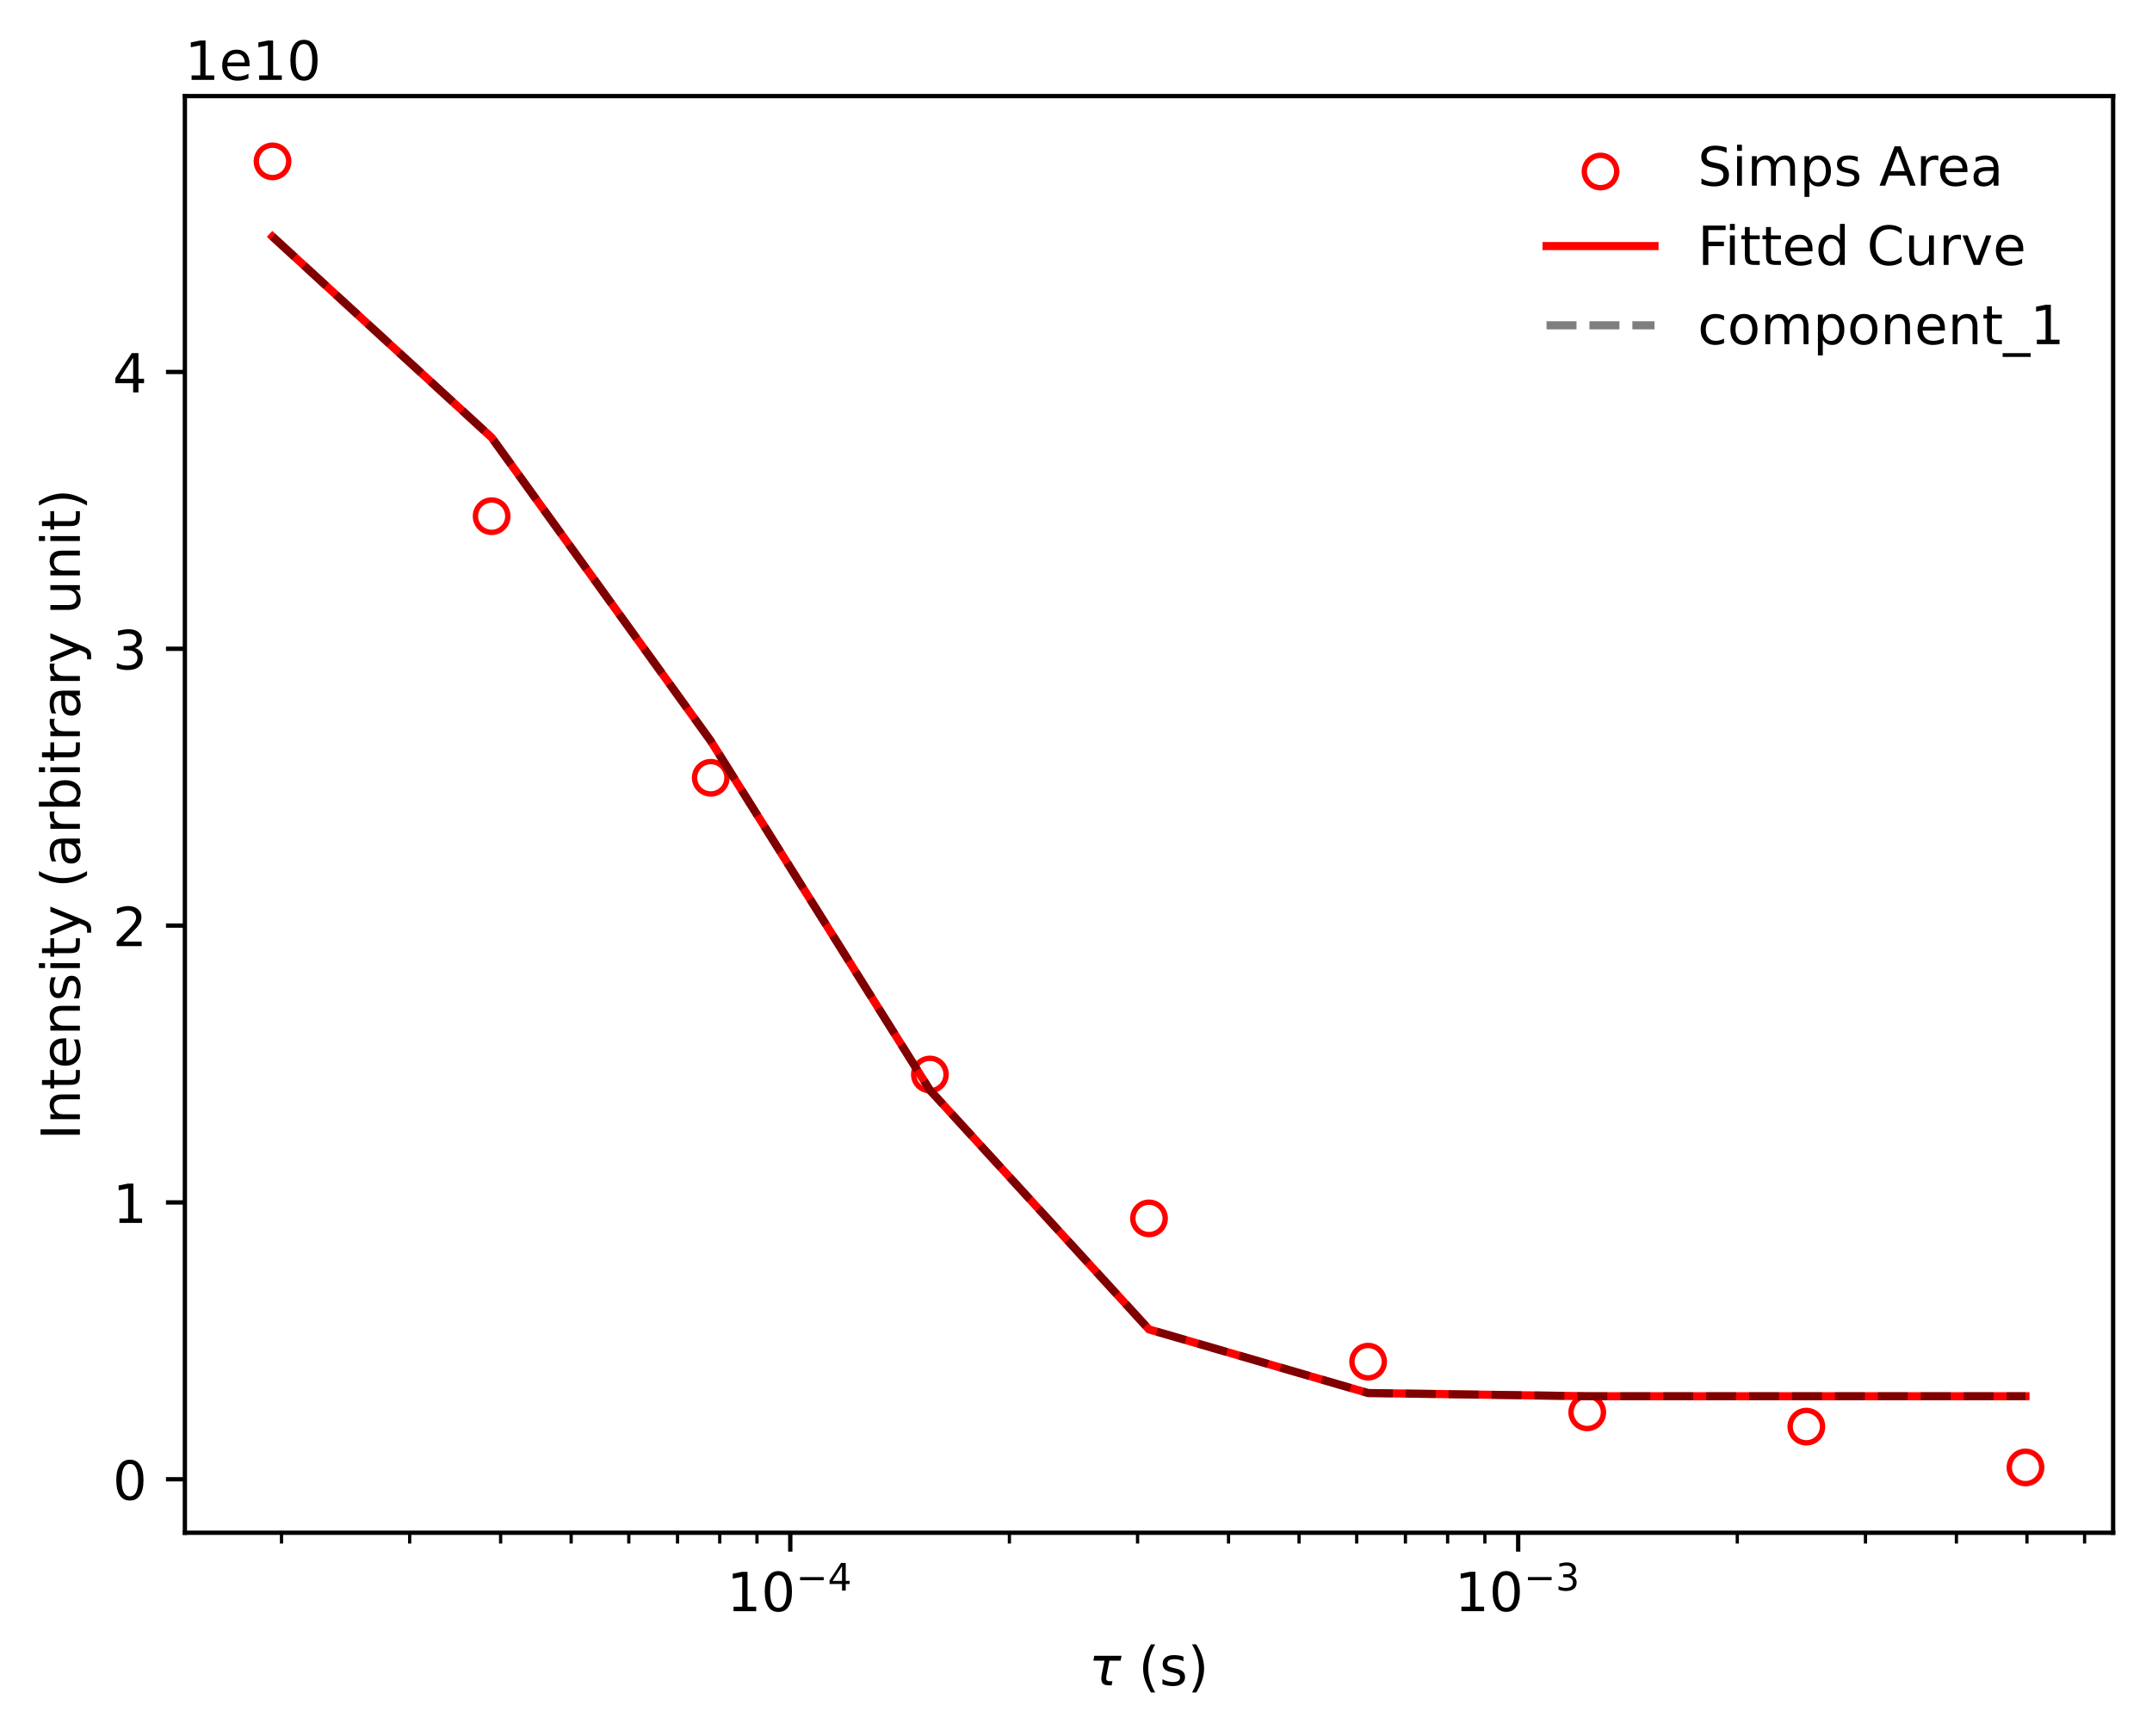
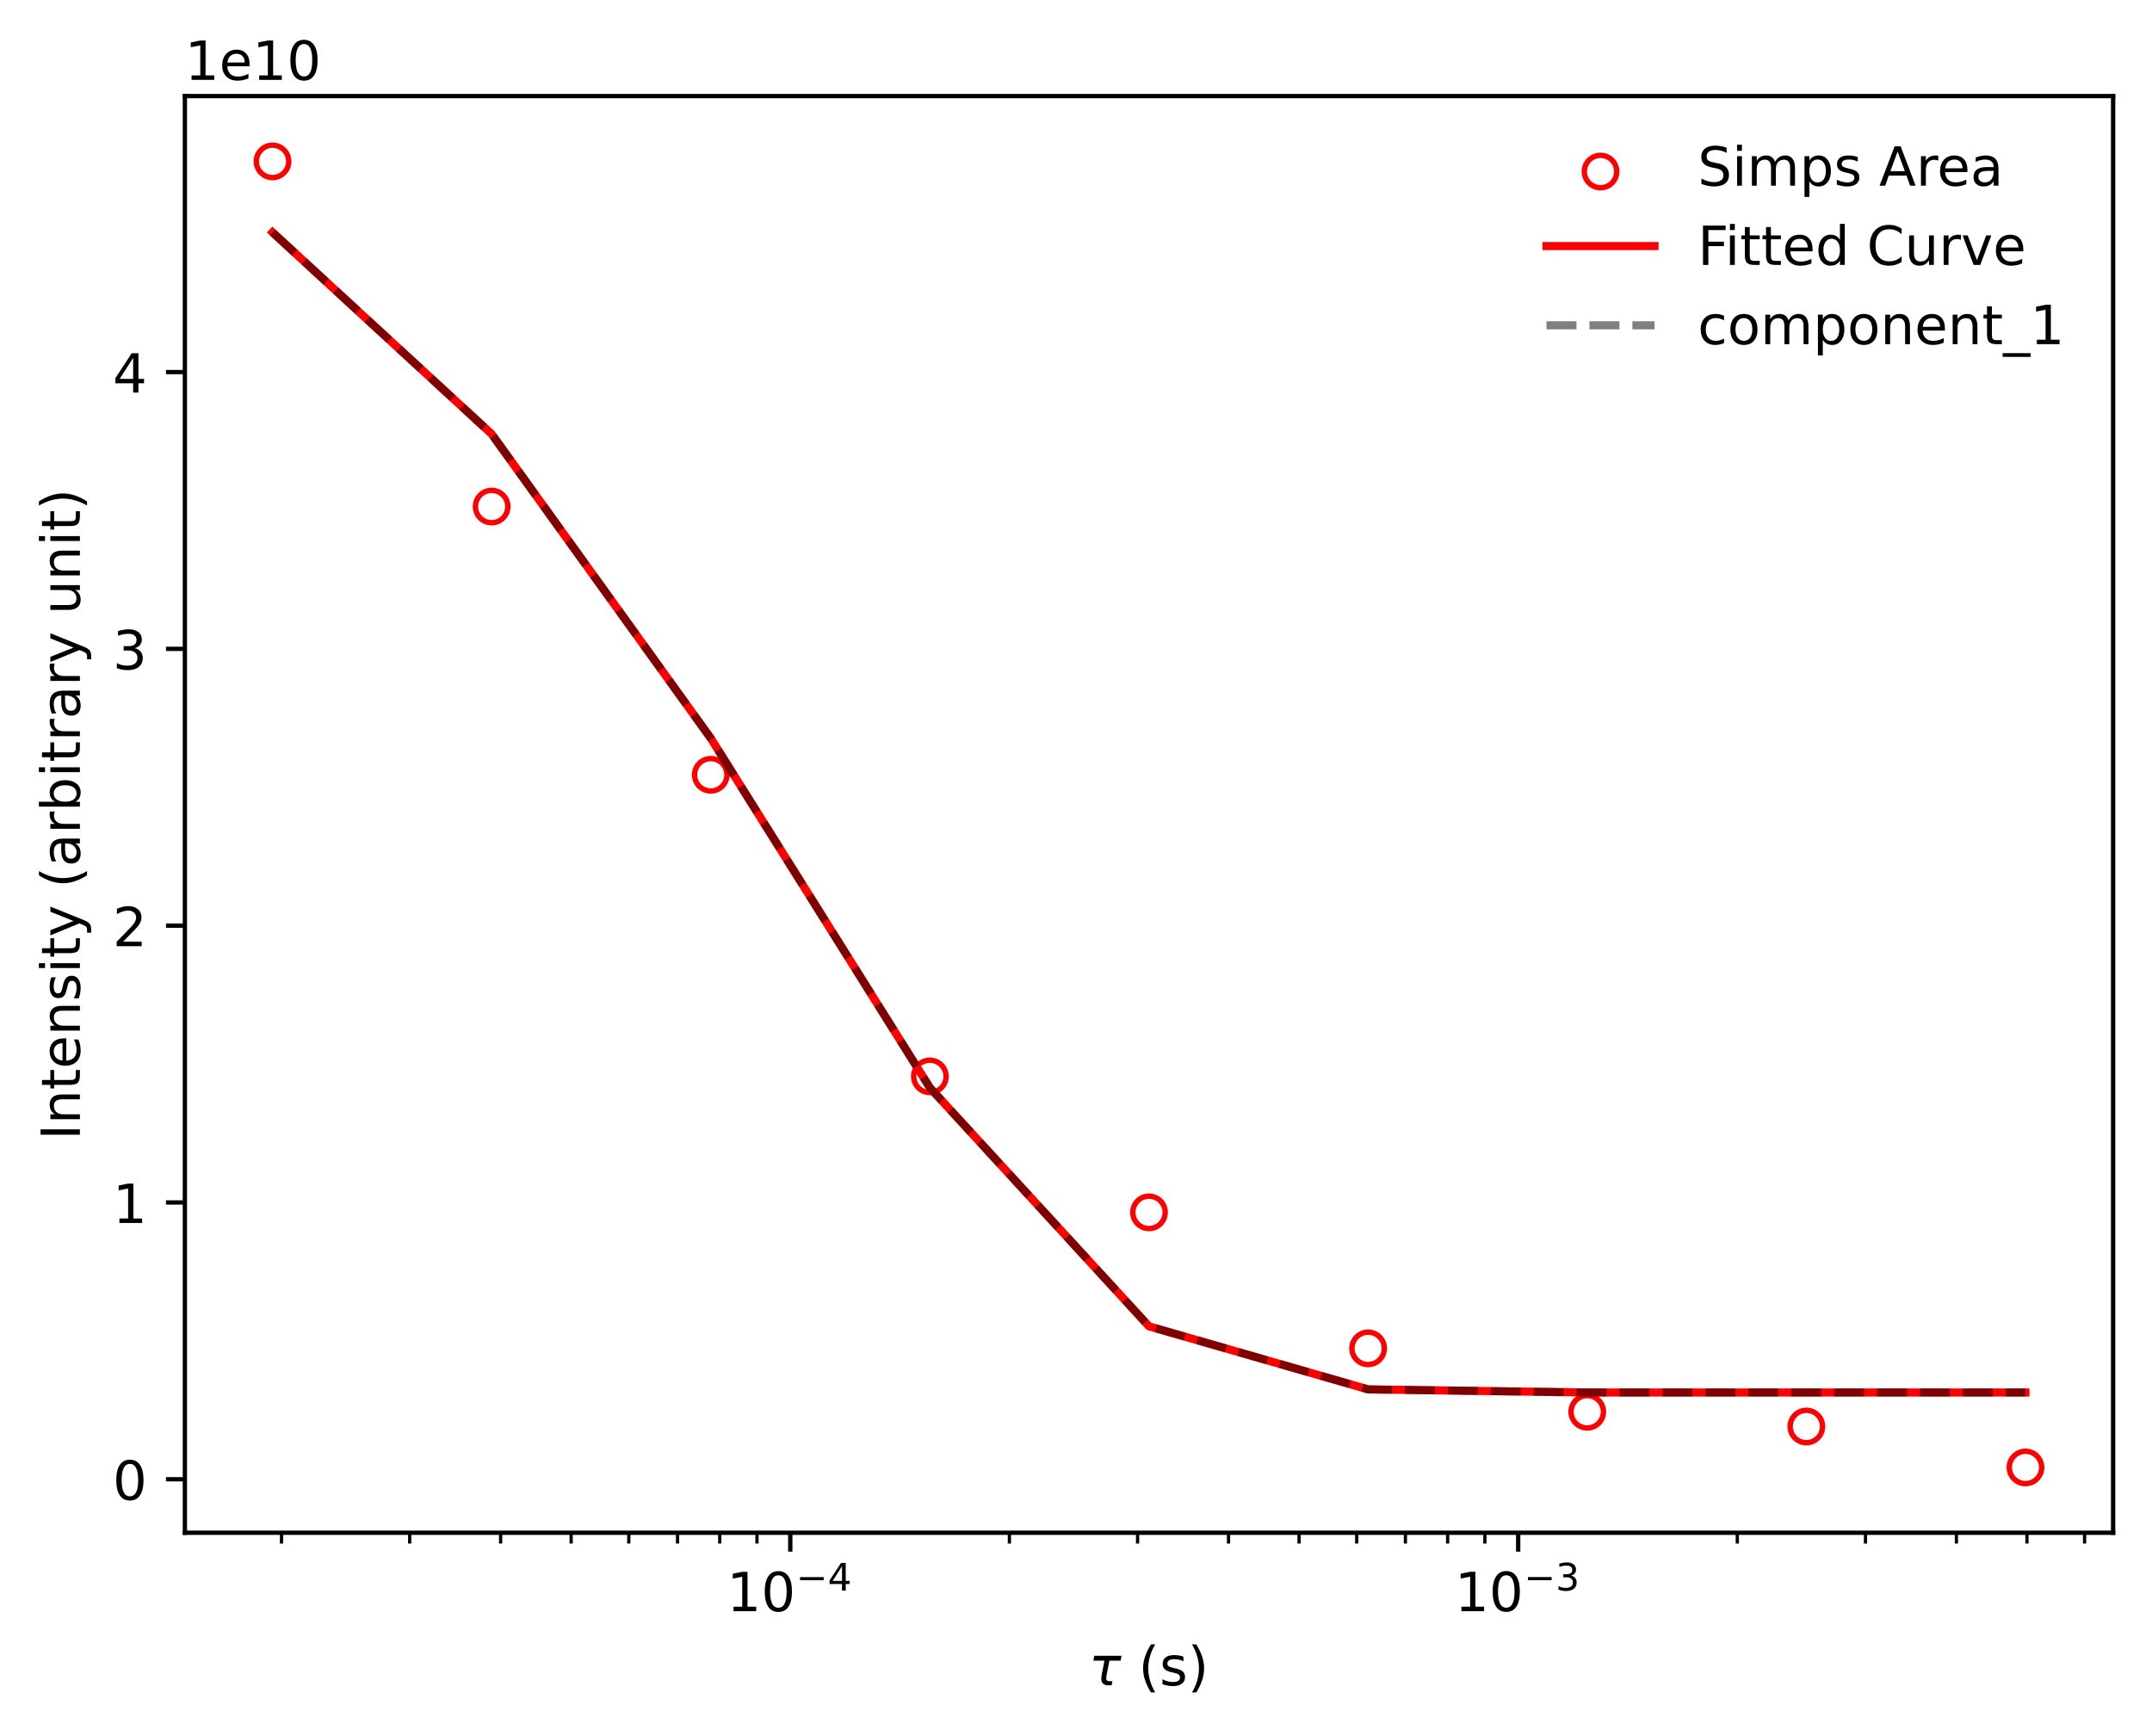
<svg xmlns="http://www.w3.org/2000/svg" xmlns:xlink="http://www.w3.org/1999/xlink" width="398.561pt" height="321.467pt" viewBox="0 0 398.561 321.467" version="1.1">
  <defs>
    <style type="text/css">*{stroke-linejoin: round; stroke-linecap: butt}</style>
  </defs>
  <g id="figure_1">
    <g id="patch_1">
      <path d="M 0 321.467  L 398.561 321.467  L 398.561 0  L 0 0  L 0 321.467  z " style="fill: none" />
    </g>
    <g id="axes_1">
      <g id="patch_2">
        <path d="M 34.241 283.91  L 391.361 283.91  L 391.361 17.798  L 34.241 17.798  L 34.241 283.91  z " style="fill: none" />
      </g>
      <g id="PathCollection_1">
        <defs>
-           <path id="C0_0_8bf3d8ceb8" d="M 0 3  C 0.796 3 1.559 2.684 2.121 2.121  C 2.684 1.559 3 0.796 3 -0  C 3 -0.796 2.684 -1.559 2.121 -2.121  C 1.559 -2.684 0.796 -3 0 -3  C -0.796 -3 -1.559 -2.684 -2.121 -2.121  C -2.684 -1.559 -3 -0.796 -3 0  C -3 0.796 -2.684 1.559 -2.121 2.121  C -1.559 2.684 -0.796 3 0 3  z " />
+           <path id="C0_0_1675fd77c8" d="M 0 3  C 0.796 3 1.559 2.684 2.121 2.121  C 2.684 1.559 3 0.796 3 -0  C 3 -0.796 2.684 -1.559 2.121 -2.121  C 1.559 -2.684 0.796 -3 0 -3  C -0.796 -3 -1.559 -2.684 -2.121 -2.121  C -2.684 -1.559 -3 -0.796 -3 0  C -3 0.796 -2.684 1.559 -2.121 2.121  C -1.559 2.684 -0.796 3 0 3  z " />
        </defs>
-         <g clip-path="url(#paa83564ada)">
-           <use xlink:href="#C0_0_8bf3d8ceb8" x="50.473" y="29.894" style="fill: none; stroke: #ff0000" />
-         </g>
-         <g clip-path="url(#paa83564ada)">
-           <use xlink:href="#C0_0_8bf3d8ceb8" x="91.055" y="95.615" style="fill: none; stroke: #ff0000" />
-         </g>
-         <g clip-path="url(#paa83564ada)">
-           <use xlink:href="#C0_0_8bf3d8ceb8" x="131.637" y="144.068" style="fill: none; stroke: #ff0000" />
-         </g>
-         <g clip-path="url(#paa83564ada)">
-           <use xlink:href="#C0_0_8bf3d8ceb8" x="172.219" y="199.028" style="fill: none; stroke: #ff0000" />
-         </g>
-         <g clip-path="url(#paa83564ada)">
-           <use xlink:href="#C0_0_8bf3d8ceb8" x="212.801" y="225.682" style="fill: none; stroke: #ff0000" />
-         </g>
-         <g clip-path="url(#paa83564ada)">
-           <use xlink:href="#C0_0_8bf3d8ceb8" x="253.382" y="252.22" style="fill: none; stroke: #ff0000" />
-         </g>
-         <g clip-path="url(#paa83564ada)">
-           <use xlink:href="#C0_0_8bf3d8ceb8" x="293.964" y="261.61" style="fill: none; stroke: #ff0000" />
-         </g>
-         <g clip-path="url(#paa83564ada)">
-           <use xlink:href="#C0_0_8bf3d8ceb8" x="334.546" y="264.257" style="fill: none; stroke: #ff0000" />
-         </g>
-         <g clip-path="url(#paa83564ada)">
-           <use xlink:href="#C0_0_8bf3d8ceb8" x="375.128" y="271.814" style="fill: none; stroke: #ff0000" />
+         <g clip-path="url(#p6733986685)">
+           <use xlink:href="#C0_0_1675fd77c8" x="50.473" y="29.894" style="fill: none; stroke: #ff0000" />
+         </g>
+         <g clip-path="url(#p6733986685)">
+           <use xlink:href="#C0_0_1675fd77c8" x="91.055" y="93.828" style="fill: none; stroke: #ff0000" />
+         </g>
+         <g clip-path="url(#p6733986685)">
+           <use xlink:href="#C0_0_1675fd77c8" x="131.637" y="143.517" style="fill: none; stroke: #ff0000" />
+         </g>
+         <g clip-path="url(#p6733986685)">
+           <use xlink:href="#C0_0_1675fd77c8" x="172.219" y="199.377" style="fill: none; stroke: #ff0000" />
+         </g>
+         <g clip-path="url(#p6733986685)">
+           <use xlink:href="#C0_0_1675fd77c8" x="212.801" y="224.566" style="fill: none; stroke: #ff0000" />
+         </g>
+         <g clip-path="url(#p6733986685)">
+           <use xlink:href="#C0_0_1675fd77c8" x="253.382" y="249.758" style="fill: none; stroke: #ff0000" />
+         </g>
+         <g clip-path="url(#p6733986685)">
+           <use xlink:href="#C0_0_1675fd77c8" x="293.964" y="261.503" style="fill: none; stroke: #ff0000" />
+         </g>
+         <g clip-path="url(#p6733986685)">
+           <use xlink:href="#C0_0_1675fd77c8" x="334.546" y="264.233" style="fill: none; stroke: #ff0000" />
+         </g>
+         <g clip-path="url(#p6733986685)">
+           <use xlink:href="#C0_0_1675fd77c8" x="375.128" y="271.814" style="fill: none; stroke: #ff0000" />
        </g>
      </g>
      <g id="matplotlib.axis_1">
        <g id="xtick_1">
          <g id="line2d_1">
            <defs>
-               <path id="m5493018de7" d="M 0 0  L 0 3.5  " style="stroke: #000000; stroke-width: 0.8" />
-             </defs>
-             <g>
-               <use xlink:href="#m5493018de7" x="146.364" y="283.91" style="stroke: #000000; stroke-width: 0.8" />
+               <path id="mf56670a516" d="M 0 0  L 0 3.5  " style="stroke: #000000; stroke-width: 0.8" />
+             </defs>
+             <g>
+               <use xlink:href="#mf56670a516" x="146.364" y="283.91" style="stroke: #000000; stroke-width: 0.8" />
            </g>
          </g>
          <g id="text_1">
            <g transform="translate(134.6141 298.5089) scale(0.1 -0.1)">
              <defs>
                <path id="DejaVuSans-31" d="M 794 531  L 1825 531  L 1825 4091  L 703 3866  L 703 4441  L 1819 4666  L 2450 4666  L 2450 531  L 3481 531  L 3481 0  L 794 0  L 794 531  z " transform="scale(0.015625)" />
                <path id="DejaVuSans-30" d="M 2034 4250  Q 1547 4250 1301 3770  Q 1056 3291 1056 2328  Q 1056 1369 1301 889  Q 1547 409 2034 409  Q 2525 409 2770 889  Q 3016 1369 3016 2328  Q 3016 3291 2770 3770  Q 2525 4250 2034 4250  z M 2034 4750  Q 2819 4750 3233 4129  Q 3647 3509 3647 2328  Q 3647 1150 3233 529  Q 2819 -91 2034 -91  Q 1250 -91 836 529  Q 422 1150 422 2328  Q 422 3509 836 4129  Q 1250 4750 2034 4750  z " transform="scale(0.015625)" />
                <path id="DejaVuSans-2212" d="M 678 2272  L 4684 2272  L 4684 1741  L 678 1741  L 678 2272  z " transform="scale(0.015625)" />
                <path id="DejaVuSans-34" d="M 2419 4116  L 825 1625  L 2419 1625  L 2419 4116  z M 2253 4666  L 3047 4666  L 3047 1625  L 3713 1625  L 3713 1100  L 3047 1100  L 3047 0  L 2419 0  L 2419 1100  L 313 1100  L 313 1709  L 2253 4666  z " transform="scale(0.015625)" />
              </defs>
              <use xlink:href="#DejaVuSans-31" transform="translate(0 0.684375)" />
              <use xlink:href="#DejaVuSans-30" transform="translate(63.62305 0.684375)" />
              <use xlink:href="#DejaVuSans-2212" transform="translate(128.2031 38.96563) scale(0.7)" />
              <use xlink:href="#DejaVuSans-34" transform="translate(186.8555 38.96563) scale(0.7)" />
            </g>
          </g>
        </g>
        <g id="xtick_2">
          <g id="line2d_2">
            <g>
-               <use xlink:href="#m5493018de7" x="281.174" y="283.91" style="stroke: #000000; stroke-width: 0.8" />
+               <use xlink:href="#mf56670a516" x="281.174" y="283.91" style="stroke: #000000; stroke-width: 0.8" />
            </g>
          </g>
          <g id="text_2">
            <g transform="translate(269.424 298.5089) scale(0.1 -0.1)">
              <defs>
                <path id="DejaVuSans-33" d="M 2597 2516  Q 3050 2419 3304 2112  Q 3559 1806 3559 1356  Q 3559 666 3084 287  Q 2609 -91 1734 -91  Q 1441 -91 1130 -33  Q 819 25 488 141  L 488 750  Q 750 597 1062 519  Q 1375 441 1716 441  Q 2309 441 2620 675  Q 2931 909 2931 1356  Q 2931 1769 2642 2001  Q 2353 2234 1838 2234  L 1294 2234  L 1294 2753  L 1863 2753  Q 2328 2753 2575 2939  Q 2822 3125 2822 3475  Q 2822 3834 2567 4026  Q 2313 4219 1838 4219  Q 1578 4219 1281 4162  Q 984 4106 628 3988  L 628 4550  Q 988 4650 1302 4700  Q 1616 4750 1894 4750  Q 2613 4750 3031 4423  Q 3450 4097 3450 3541  Q 3450 3153 3228 2886  Q 3006 2619 2597 2516  z " transform="scale(0.015625)" />
              </defs>
              <use xlink:href="#DejaVuSans-31" transform="translate(0 0.765625)" />
              <use xlink:href="#DejaVuSans-30" transform="translate(63.62305 0.765625)" />
              <use xlink:href="#DejaVuSans-2212" transform="translate(128.2031 39.04688) scale(0.7)" />
              <use xlink:href="#DejaVuSans-33" transform="translate(186.8555 39.04688) scale(0.7)" />
            </g>
          </g>
        </g>
        <g id="xtick_3">
          <g id="line2d_3">
            <defs>
-               <path id="mfb8941ff50" d="M 0 0  L 0 2  " style="stroke: #000000; stroke-width: 0.6" />
-             </defs>
-             <g>
-               <use xlink:href="#mfb8941ff50" x="52.136" y="283.91" style="stroke: #000000; stroke-width: 0.6" />
+               <path id="mebdfbd63f9" d="M 0 0  L 0 2  " style="stroke: #000000; stroke-width: 0.6" />
+             </defs>
+             <g>
+               <use xlink:href="#mebdfbd63f9" x="52.136" y="283.91" style="stroke: #000000; stroke-width: 0.6" />
            </g>
          </g>
        </g>
        <g id="xtick_4">
          <g id="line2d_4">
            <g>
-               <use xlink:href="#mfb8941ff50" x="75.875" y="283.91" style="stroke: #000000; stroke-width: 0.6" />
+               <use xlink:href="#mebdfbd63f9" x="75.875" y="283.91" style="stroke: #000000; stroke-width: 0.6" />
            </g>
          </g>
        </g>
        <g id="xtick_5">
          <g id="line2d_5">
            <g>
-               <use xlink:href="#mfb8941ff50" x="92.718" y="283.91" style="stroke: #000000; stroke-width: 0.6" />
+               <use xlink:href="#mebdfbd63f9" x="92.718" y="283.91" style="stroke: #000000; stroke-width: 0.6" />
            </g>
          </g>
        </g>
        <g id="xtick_6">
          <g id="line2d_6">
            <g>
-               <use xlink:href="#mfb8941ff50" x="105.782" y="283.91" style="stroke: #000000; stroke-width: 0.6" />
+               <use xlink:href="#mebdfbd63f9" x="105.782" y="283.91" style="stroke: #000000; stroke-width: 0.6" />
            </g>
          </g>
        </g>
        <g id="xtick_7">
          <g id="line2d_7">
            <g>
-               <use xlink:href="#mfb8941ff50" x="116.457" y="283.91" style="stroke: #000000; stroke-width: 0.6" />
+               <use xlink:href="#mebdfbd63f9" x="116.457" y="283.91" style="stroke: #000000; stroke-width: 0.6" />
            </g>
          </g>
        </g>
        <g id="xtick_8">
          <g id="line2d_8">
            <g>
-               <use xlink:href="#mfb8941ff50" x="125.482" y="283.91" style="stroke: #000000; stroke-width: 0.6" />
+               <use xlink:href="#mebdfbd63f9" x="125.482" y="283.91" style="stroke: #000000; stroke-width: 0.6" />
            </g>
          </g>
        </g>
        <g id="xtick_9">
          <g id="line2d_9">
            <g>
-               <use xlink:href="#mfb8941ff50" x="133.3" y="283.91" style="stroke: #000000; stroke-width: 0.6" />
+               <use xlink:href="#mebdfbd63f9" x="133.3" y="283.91" style="stroke: #000000; stroke-width: 0.6" />
            </g>
          </g>
        </g>
        <g id="xtick_10">
          <g id="line2d_10">
            <g>
-               <use xlink:href="#mfb8941ff50" x="140.196" y="283.91" style="stroke: #000000; stroke-width: 0.6" />
+               <use xlink:href="#mebdfbd63f9" x="140.196" y="283.91" style="stroke: #000000; stroke-width: 0.6" />
            </g>
          </g>
        </g>
        <g id="xtick_11">
          <g id="line2d_11">
            <g>
-               <use xlink:href="#mfb8941ff50" x="186.946" y="283.91" style="stroke: #000000; stroke-width: 0.6" />
+               <use xlink:href="#mebdfbd63f9" x="186.946" y="283.91" style="stroke: #000000; stroke-width: 0.6" />
            </g>
          </g>
        </g>
        <g id="xtick_12">
          <g id="line2d_12">
            <g>
-               <use xlink:href="#mfb8941ff50" x="210.685" y="283.91" style="stroke: #000000; stroke-width: 0.6" />
+               <use xlink:href="#mebdfbd63f9" x="210.685" y="283.91" style="stroke: #000000; stroke-width: 0.6" />
            </g>
          </g>
        </g>
        <g id="xtick_13">
          <g id="line2d_13">
            <g>
-               <use xlink:href="#mfb8941ff50" x="227.528" y="283.91" style="stroke: #000000; stroke-width: 0.6" />
+               <use xlink:href="#mebdfbd63f9" x="227.528" y="283.91" style="stroke: #000000; stroke-width: 0.6" />
            </g>
          </g>
        </g>
        <g id="xtick_14">
          <g id="line2d_14">
            <g>
-               <use xlink:href="#mfb8941ff50" x="240.592" y="283.91" style="stroke: #000000; stroke-width: 0.6" />
+               <use xlink:href="#mebdfbd63f9" x="240.592" y="283.91" style="stroke: #000000; stroke-width: 0.6" />
            </g>
          </g>
        </g>
        <g id="xtick_15">
          <g id="line2d_15">
            <g>
-               <use xlink:href="#mfb8941ff50" x="251.267" y="283.91" style="stroke: #000000; stroke-width: 0.6" />
+               <use xlink:href="#mebdfbd63f9" x="251.267" y="283.91" style="stroke: #000000; stroke-width: 0.6" />
            </g>
          </g>
        </g>
        <g id="xtick_16">
          <g id="line2d_16">
            <g>
-               <use xlink:href="#mfb8941ff50" x="260.292" y="283.91" style="stroke: #000000; stroke-width: 0.6" />
+               <use xlink:href="#mebdfbd63f9" x="260.292" y="283.91" style="stroke: #000000; stroke-width: 0.6" />
            </g>
          </g>
        </g>
        <g id="xtick_17">
          <g id="line2d_17">
            <g>
-               <use xlink:href="#mfb8941ff50" x="268.11" y="283.91" style="stroke: #000000; stroke-width: 0.6" />
+               <use xlink:href="#mebdfbd63f9" x="268.11" y="283.91" style="stroke: #000000; stroke-width: 0.6" />
            </g>
          </g>
        </g>
        <g id="xtick_18">
          <g id="line2d_18">
            <g>
-               <use xlink:href="#mfb8941ff50" x="275.005" y="283.91" style="stroke: #000000; stroke-width: 0.6" />
+               <use xlink:href="#mebdfbd63f9" x="275.005" y="283.91" style="stroke: #000000; stroke-width: 0.6" />
            </g>
          </g>
        </g>
        <g id="xtick_19">
          <g id="line2d_19">
            <g>
-               <use xlink:href="#mfb8941ff50" x="321.756" y="283.91" style="stroke: #000000; stroke-width: 0.6" />
+               <use xlink:href="#mebdfbd63f9" x="321.756" y="283.91" style="stroke: #000000; stroke-width: 0.6" />
            </g>
          </g>
        </g>
        <g id="xtick_20">
          <g id="line2d_20">
            <g>
-               <use xlink:href="#mfb8941ff50" x="345.495" y="283.91" style="stroke: #000000; stroke-width: 0.6" />
+               <use xlink:href="#mebdfbd63f9" x="345.495" y="283.91" style="stroke: #000000; stroke-width: 0.6" />
            </g>
          </g>
        </g>
        <g id="xtick_21">
          <g id="line2d_21">
            <g>
-               <use xlink:href="#mfb8941ff50" x="362.338" y="283.91" style="stroke: #000000; stroke-width: 0.6" />
+               <use xlink:href="#mebdfbd63f9" x="362.338" y="283.91" style="stroke: #000000; stroke-width: 0.6" />
            </g>
          </g>
        </g>
        <g id="xtick_22">
          <g id="line2d_22">
            <g>
-               <use xlink:href="#mfb8941ff50" x="375.402" y="283.91" style="stroke: #000000; stroke-width: 0.6" />
+               <use xlink:href="#mebdfbd63f9" x="375.402" y="283.91" style="stroke: #000000; stroke-width: 0.6" />
            </g>
          </g>
        </g>
        <g id="xtick_23">
          <g id="line2d_23">
            <g>
-               <use xlink:href="#mfb8941ff50" x="386.076" y="283.91" style="stroke: #000000; stroke-width: 0.6" />
+               <use xlink:href="#mebdfbd63f9" x="386.076" y="283.91" style="stroke: #000000; stroke-width: 0.6" />
            </g>
          </g>
        </g>
        <g id="text_3">
          <g transform="translate(201.6506 312.187) scale(0.1 -0.1)">
            <defs>
              <path id="DejaVuSans-Oblique-3c4" d="M 2103 638  Q 2188 488 2525 488  L 2800 488  L 2706 0  L 2363 0  Q 1800 0 1600 300  Q 1403 606 1534 1269  L 1856 2925  L 541 2925  L 653 3500  L 3881 3500  L 3769 2925  L 2444 2925  L 2113 1234  Q 2025 781 2103 638  z " transform="scale(0.015625)" />
              <path id="DejaVuSans-20" transform="scale(0.015625)" />
              <path id="DejaVuSans-28" d="M 1984 4856  Q 1566 4138 1362 3434  Q 1159 2731 1159 2009  Q 1159 1288 1364 580  Q 1569 -128 1984 -844  L 1484 -844  Q 1016 -109 783 600  Q 550 1309 550 2009  Q 550 2706 781 3412  Q 1013 4119 1484 4856  L 1984 4856  z " transform="scale(0.015625)" />
              <path id="DejaVuSans-73" d="M 2834 3397  L 2834 2853  Q 2591 2978 2328 3040  Q 2066 3103 1784 3103  Q 1356 3103 1142 2972  Q 928 2841 928 2578  Q 928 2378 1081 2264  Q 1234 2150 1697 2047  L 1894 2003  Q 2506 1872 2764 1633  Q 3022 1394 3022 966  Q 3022 478 2636 193  Q 2250 -91 1575 -91  Q 1294 -91 989 -36  Q 684 19 347 128  L 347 722  Q 666 556 975 473  Q 1284 391 1588 391  Q 1994 391 2212 530  Q 2431 669 2431 922  Q 2431 1156 2273 1281  Q 2116 1406 1581 1522  L 1381 1569  Q 847 1681 609 1914  Q 372 2147 372 2553  Q 372 3047 722 3315  Q 1072 3584 1716 3584  Q 2034 3584 2315 3537  Q 2597 3491 2834 3397  z " transform="scale(0.015625)" />
              <path id="DejaVuSans-29" d="M 513 4856  L 1013 4856  Q 1481 4119 1714 3412  Q 1947 2706 1947 2009  Q 1947 1309 1714 600  Q 1481 -109 1013 -844  L 513 -844  Q 928 -128 1133 580  Q 1338 1288 1338 2009  Q 1338 2731 1133 3434  Q 928 4138 513 4856  z " transform="scale(0.015625)" />
            </defs>
            <use xlink:href="#DejaVuSans-Oblique-3c4" transform="translate(0 0.125)" />
            <use xlink:href="#DejaVuSans-20" transform="translate(60.20508 0.125)" />
            <use xlink:href="#DejaVuSans-28" transform="translate(91.99219 0.125)" />
            <use xlink:href="#DejaVuSans-73" transform="translate(131.0059 0.125)" />
            <use xlink:href="#DejaVuSans-29" transform="translate(183.1055 0.125)" />
          </g>
        </g>
      </g>
      <g id="matplotlib.axis_2">
        <g id="ytick_1">
          <g id="line2d_24">
            <defs>
-               <path id="mfb82700b18" d="M 0 0  L -3.5 0  " style="stroke: #000000; stroke-width: 0.8" />
-             </defs>
-             <g>
-               <use xlink:href="#mfb82700b18" x="34.241" y="274.002" style="stroke: #000000; stroke-width: 0.8" />
+               <path id="me49184cb9b" d="M 0 0  L -3.5 0  " style="stroke: #000000; stroke-width: 0.8" />
+             </defs>
+             <g>
+               <use xlink:href="#me49184cb9b" x="34.241" y="274.002" style="stroke: #000000; stroke-width: 0.8" />
            </g>
          </g>
          <g id="text_4">
-             <g transform="translate(20.87813 277.8016) scale(0.1 -0.1)">
+             <g transform="translate(20.87813 277.8014) scale(0.1 -0.1)">
              <use xlink:href="#DejaVuSans-30" />
            </g>
          </g>
        </g>
        <g id="ytick_2">
          <g id="line2d_25">
            <g>
-               <use xlink:href="#mfb82700b18" x="34.241" y="222.726" style="stroke: #000000; stroke-width: 0.8" />
+               <use xlink:href="#me49184cb9b" x="34.241" y="222.731" style="stroke: #000000; stroke-width: 0.8" />
            </g>
          </g>
          <g id="text_5">
-             <g transform="translate(20.87813 226.5257) scale(0.1 -0.1)">
+             <g transform="translate(20.87813 226.5306) scale(0.1 -0.1)">
              <use xlink:href="#DejaVuSans-31" />
            </g>
          </g>
        </g>
        <g id="ytick_3">
          <g id="line2d_26">
            <g>
-               <use xlink:href="#mfb82700b18" x="34.241" y="171.45" style="stroke: #000000; stroke-width: 0.8" />
+               <use xlink:href="#me49184cb9b" x="34.241" y="171.461" style="stroke: #000000; stroke-width: 0.8" />
            </g>
          </g>
          <g id="text_6">
-             <g transform="translate(20.87813 175.2497) scale(0.1 -0.1)">
+             <g transform="translate(20.87813 175.2598) scale(0.1 -0.1)">
              <defs>
                <path id="DejaVuSans-32" d="M 1228 531  L 3431 531  L 3431 0  L 469 0  L 469 531  Q 828 903 1448 1529  Q 2069 2156 2228 2338  Q 2531 2678 2651 2914  Q 2772 3150 2772 3378  Q 2772 3750 2511 3984  Q 2250 4219 1831 4219  Q 1534 4219 1204 4116  Q 875 4013 500 3803  L 500 4441  Q 881 4594 1212 4672  Q 1544 4750 1819 4750  Q 2544 4750 2975 4387  Q 3406 4025 3406 3419  Q 3406 3131 3298 2873  Q 3191 2616 2906 2266  Q 2828 2175 2409 1742  Q 1991 1309 1228 531  z " transform="scale(0.015625)" />
              </defs>
              <use xlink:href="#DejaVuSans-32" />
            </g>
          </g>
        </g>
        <g id="ytick_4">
          <g id="line2d_27">
            <g>
-               <use xlink:href="#mfb82700b18" x="34.241" y="120.174" style="stroke: #000000; stroke-width: 0.8" />
+               <use xlink:href="#me49184cb9b" x="34.241" y="120.19" style="stroke: #000000; stroke-width: 0.8" />
            </g>
          </g>
          <g id="text_7">
-             <g transform="translate(20.87813 123.9737) scale(0.1 -0.1)">
+             <g transform="translate(20.87813 123.9889) scale(0.1 -0.1)">
              <use xlink:href="#DejaVuSans-33" />
            </g>
          </g>
        </g>
        <g id="ytick_5">
          <g id="line2d_28">
            <g>
-               <use xlink:href="#mfb82700b18" x="34.241" y="68.899" style="stroke: #000000; stroke-width: 0.8" />
+               <use xlink:href="#me49184cb9b" x="34.241" y="68.919" style="stroke: #000000; stroke-width: 0.8" />
            </g>
          </g>
          <g id="text_8">
-             <g transform="translate(20.87813 72.69774) scale(0.1 -0.1)">
+             <g transform="translate(20.87813 72.71811) scale(0.1 -0.1)">
              <use xlink:href="#DejaVuSans-34" />
            </g>
          </g>
        </g>
        <g id="text_9">
          <g transform="translate(14.79844 211.1607) rotate(-90) scale(0.1 -0.1)">
            <defs>
              <path id="DejaVuSans-49" d="M 628 4666  L 1259 4666  L 1259 0  L 628 0  L 628 4666  z " transform="scale(0.015625)" />
              <path id="DejaVuSans-6e" d="M 3513 2113  L 3513 0  L 2938 0  L 2938 2094  Q 2938 2591 2744 2837  Q 2550 3084 2163 3084  Q 1697 3084 1428 2787  Q 1159 2491 1159 1978  L 1159 0  L 581 0  L 581 3500  L 1159 3500  L 1159 2956  Q 1366 3272 1645 3428  Q 1925 3584 2291 3584  Q 2894 3584 3203 3211  Q 3513 2838 3513 2113  z " transform="scale(0.015625)" />
              <path id="DejaVuSans-74" d="M 1172 4494  L 1172 3500  L 2356 3500  L 2356 3053  L 1172 3053  L 1172 1153  Q 1172 725 1289 603  Q 1406 481 1766 481  L 2356 481  L 2356 0  L 1766 0  Q 1100 0 847 248  Q 594 497 594 1153  L 594 3053  L 172 3053  L 172 3500  L 594 3500  L 594 4494  L 1172 4494  z " transform="scale(0.015625)" />
              <path id="DejaVuSans-65" d="M 3597 1894  L 3597 1613  L 953 1613  Q 991 1019 1311 708  Q 1631 397 2203 397  Q 2534 397 2845 478  Q 3156 559 3463 722  L 3463 178  Q 3153 47 2828 -22  Q 2503 -91 2169 -91  Q 1331 -91 842 396  Q 353 884 353 1716  Q 353 2575 817 3079  Q 1281 3584 2069 3584  Q 2775 3584 3186 3129  Q 3597 2675 3597 1894  z M 3022 2063  Q 3016 2534 2758 2815  Q 2500 3097 2075 3097  Q 1594 3097 1305 2825  Q 1016 2553 972 2059  L 3022 2063  z " transform="scale(0.015625)" />
              <path id="DejaVuSans-69" d="M 603 3500  L 1178 3500  L 1178 0  L 603 0  L 603 3500  z M 603 4863  L 1178 4863  L 1178 4134  L 603 4134  L 603 4863  z " transform="scale(0.015625)" />
              <path id="DejaVuSans-79" d="M 2059 -325  Q 1816 -950 1584 -1140  Q 1353 -1331 966 -1331  L 506 -1331  L 506 -850  L 844 -850  Q 1081 -850 1212 -737  Q 1344 -625 1503 -206  L 1606 56  L 191 3500  L 800 3500  L 1894 763  L 2988 3500  L 3597 3500  L 2059 -325  z " transform="scale(0.015625)" />
              <path id="DejaVuSans-61" d="M 2194 1759  Q 1497 1759 1228 1600  Q 959 1441 959 1056  Q 959 750 1161 570  Q 1363 391 1709 391  Q 2188 391 2477 730  Q 2766 1069 2766 1631  L 2766 1759  L 2194 1759  z M 3341 1997  L 3341 0  L 2766 0  L 2766 531  Q 2569 213 2275 61  Q 1981 -91 1556 -91  Q 1019 -91 701 211  Q 384 513 384 1019  Q 384 1609 779 1909  Q 1175 2209 1959 2209  L 2766 2209  L 2766 2266  Q 2766 2663 2505 2880  Q 2244 3097 1772 3097  Q 1472 3097 1187 3025  Q 903 2953 641 2809  L 641 3341  Q 956 3463 1253 3523  Q 1550 3584 1831 3584  Q 2591 3584 2966 3190  Q 3341 2797 3341 1997  z " transform="scale(0.015625)" />
              <path id="DejaVuSans-72" d="M 2631 2963  Q 2534 3019 2420 3045  Q 2306 3072 2169 3072  Q 1681 3072 1420 2755  Q 1159 2438 1159 1844  L 1159 0  L 581 0  L 581 3500  L 1159 3500  L 1159 2956  Q 1341 3275 1631 3429  Q 1922 3584 2338 3584  Q 2397 3584 2469 3576  Q 2541 3569 2628 3553  L 2631 2963  z " transform="scale(0.015625)" />
              <path id="DejaVuSans-62" d="M 3116 1747  Q 3116 2381 2855 2742  Q 2594 3103 2138 3103  Q 1681 3103 1420 2742  Q 1159 2381 1159 1747  Q 1159 1113 1420 752  Q 1681 391 2138 391  Q 2594 391 2855 752  Q 3116 1113 3116 1747  z M 1159 2969  Q 1341 3281 1617 3432  Q 1894 3584 2278 3584  Q 2916 3584 3314 3078  Q 3713 2572 3713 1747  Q 3713 922 3314 415  Q 2916 -91 2278 -91  Q 1894 -91 1617 61  Q 1341 213 1159 525  L 1159 0  L 581 0  L 581 4863  L 1159 4863  L 1159 2969  z " transform="scale(0.015625)" />
              <path id="DejaVuSans-75" d="M 544 1381  L 544 3500  L 1119 3500  L 1119 1403  Q 1119 906 1312 657  Q 1506 409 1894 409  Q 2359 409 2629 706  Q 2900 1003 2900 1516  L 2900 3500  L 3475 3500  L 3475 0  L 2900 0  L 2900 538  Q 2691 219 2414 64  Q 2138 -91 1772 -91  Q 1169 -91 856 284  Q 544 659 544 1381  z M 1991 3584  L 1991 3584  z " transform="scale(0.015625)" />
            </defs>
            <use xlink:href="#DejaVuSans-49" />
-             <use xlink:href="#DejaVuSans-6e" x="29.492" />
-             <use xlink:href="#DejaVuSans-74" x="92.871" />
-             <use xlink:href="#DejaVuSans-65" x="132.08" />
-             <use xlink:href="#DejaVuSans-6e" x="193.604" />
-             <use xlink:href="#DejaVuSans-73" x="256.982" />
-             <use xlink:href="#DejaVuSans-69" x="309.082" />
-             <use xlink:href="#DejaVuSans-74" x="336.865" />
-             <use xlink:href="#DejaVuSans-79" x="376.074" />
-             <use xlink:href="#DejaVuSans-20" x="435.254" />
-             <use xlink:href="#DejaVuSans-28" x="467.041" />
-             <use xlink:href="#DejaVuSans-61" x="506.055" />
-             <use xlink:href="#DejaVuSans-72" x="567.334" />
-             <use xlink:href="#DejaVuSans-62" x="608.447" />
-             <use xlink:href="#DejaVuSans-69" x="671.924" />
-             <use xlink:href="#DejaVuSans-74" x="699.707" />
-             <use xlink:href="#DejaVuSans-72" x="738.916" />
-             <use xlink:href="#DejaVuSans-61" x="780.029" />
-             <use xlink:href="#DejaVuSans-72" x="841.309" />
-             <use xlink:href="#DejaVuSans-79" x="882.422" />
-             <use xlink:href="#DejaVuSans-20" x="941.602" />
-             <use xlink:href="#DejaVuSans-75" x="973.389" />
-             <use xlink:href="#DejaVuSans-6e" x="1036.768" />
-             <use xlink:href="#DejaVuSans-69" x="1100.146" />
-             <use xlink:href="#DejaVuSans-74" x="1127.93" />
-             <use xlink:href="#DejaVuSans-29" x="1167.139" />
+             <use xlink:href="#DejaVuSans-6e" transform="translate(29.49219 0)" />
+             <use xlink:href="#DejaVuSans-74" transform="translate(92.87109 0)" />
+             <use xlink:href="#DejaVuSans-65" transform="translate(132.0801 0)" />
+             <use xlink:href="#DejaVuSans-6e" transform="translate(193.6035 0)" />
+             <use xlink:href="#DejaVuSans-73" transform="translate(256.9824 0)" />
+             <use xlink:href="#DejaVuSans-69" transform="translate(309.082 0)" />
+             <use xlink:href="#DejaVuSans-74" transform="translate(336.8652 0)" />
+             <use xlink:href="#DejaVuSans-79" transform="translate(376.0742 0)" />
+             <use xlink:href="#DejaVuSans-20" transform="translate(435.2539 0)" />
+             <use xlink:href="#DejaVuSans-28" transform="translate(467.041 0)" />
+             <use xlink:href="#DejaVuSans-61" transform="translate(506.0547 0)" />
+             <use xlink:href="#DejaVuSans-72" transform="translate(567.334 0)" />
+             <use xlink:href="#DejaVuSans-62" transform="translate(608.4473 0)" />
+             <use xlink:href="#DejaVuSans-69" transform="translate(671.9238 0)" />
+             <use xlink:href="#DejaVuSans-74" transform="translate(699.707 0)" />
+             <use xlink:href="#DejaVuSans-72" transform="translate(738.916 0)" />
+             <use xlink:href="#DejaVuSans-61" transform="translate(780.0293 0)" />
+             <use xlink:href="#DejaVuSans-72" transform="translate(841.3086 0)" />
+             <use xlink:href="#DejaVuSans-79" transform="translate(882.4219 0)" />
+             <use xlink:href="#DejaVuSans-20" transform="translate(941.6016 0)" />
+             <use xlink:href="#DejaVuSans-75" transform="translate(973.3887 0)" />
+             <use xlink:href="#DejaVuSans-6e" transform="translate(1036.768 0)" />
+             <use xlink:href="#DejaVuSans-69" transform="translate(1100.146 0)" />
+             <use xlink:href="#DejaVuSans-74" transform="translate(1127.93 0)" />
+             <use xlink:href="#DejaVuSans-29" transform="translate(1167.139 0)" />
          </g>
        </g>
        <g id="text_10">
          <g transform="translate(34.24063 14.79844) scale(0.1 -0.1)">
            <use xlink:href="#DejaVuSans-31" />
-             <use xlink:href="#DejaVuSans-65" x="63.623" />
-             <use xlink:href="#DejaVuSans-31" x="125.146" />
-             <use xlink:href="#DejaVuSans-30" x="188.77" />
+             <use xlink:href="#DejaVuSans-65" transform="translate(63.62305 0)" />
+             <use xlink:href="#DejaVuSans-31" transform="translate(125.1465 0)" />
+             <use xlink:href="#DejaVuSans-30" transform="translate(188.7695 0)" />
          </g>
        </g>
      </g>
      <g id="line2d_29">
-         <path d="M 50.473 43.831  L 91.055 81.045  L 131.637 137.247  L 172.219 201.918  L 212.801 246.247  L 253.382 258.033  L 293.964 258.622  L 334.546 258.623  L 375.128 258.623  " clip-path="url(#paa83564ada)" style="fill: none; stroke: #ff0000; stroke-width: 1.5; stroke-linecap: square" />
+         <path d="M 50.473 43.037  L 91.055 80.391  L 131.637 136.749  L 172.219 201.475  L 212.801 245.679  L 253.382 257.357  L 293.964 257.934  L 334.546 257.935  L 375.128 257.935  " clip-path="url(#p6733986685)" style="fill: none; stroke: #ff0000; stroke-width: 1.5; stroke-linecap: square" />
      </g>
      <g id="line2d_30">
-         <path d="M 50.473 43.831  L 91.055 81.045  L 131.637 137.247  L 172.219 201.918  L 212.801 246.247  L 253.382 258.033  L 293.964 258.622  L 334.546 258.623  L 375.128 258.623  " clip-path="url(#paa83564ada)" style="fill: none; stroke-dasharray: 5.55,2.4; stroke-dashoffset: 0; stroke: #000000; stroke-opacity: 0.5; stroke-width: 1.5" />
+         <path d="M 50.473 43.037  L 91.055 80.391  L 131.637 136.749  L 172.219 201.475  L 212.801 245.679  L 253.382 257.357  L 293.964 257.934  L 334.546 257.935  L 375.128 257.935  " clip-path="url(#p6733986685)" style="fill: none; stroke-dasharray: 5.55,2.4; stroke-dashoffset: 0; stroke: #000000; stroke-opacity: 0.5; stroke-width: 1.5" />
      </g>
      <g id="patch_3">
        <path d="M 34.241 283.91  L 34.241 17.798  " style="fill: none; stroke: #000000; stroke-width: 0.8; stroke-linejoin: miter; stroke-linecap: square" />
      </g>
      <g id="patch_4">
        <path d="M 391.361 283.91  L 391.361 17.798  " style="fill: none; stroke: #000000; stroke-width: 0.8; stroke-linejoin: miter; stroke-linecap: square" />
      </g>
      <g id="patch_5">
        <path d="M 34.241 283.91  L 391.361 283.91  " style="fill: none; stroke: #000000; stroke-width: 0.8; stroke-linejoin: miter; stroke-linecap: square" />
      </g>
      <g id="patch_6">
        <path d="M 34.241 17.798  L 391.361 17.798  " style="fill: none; stroke: #000000; stroke-width: 0.8; stroke-linejoin: miter; stroke-linecap: square" />
      </g>
      <g id="legend_1">
        <g id="PathCollection_2">
          <path d="M 296.425 34.772  C 297.22 34.772 297.983 34.456 298.546 33.893  C 299.109 33.331 299.425 32.567 299.425 31.772  C 299.425 30.976 299.109 30.213 298.546 29.651  C 297.983 29.088 297.22 28.772 296.425 28.772  C 295.629 28.772 294.866 29.088 294.303 29.651  C 293.741 30.213 293.425 30.976 293.425 31.772  C 293.425 32.567 293.741 33.331 294.303 33.893  C 294.866 34.456 295.629 34.772 296.425 34.772  L 296.425 34.772  z " style="fill: none; stroke: #ff0000" />
        </g>
        <g id="text_11">
          <g transform="translate(314.4247 34.39688) scale(0.1 -0.1)">
            <defs>
              <path id="DejaVuSans-53" d="M 3425 4513  L 3425 3897  Q 3066 4069 2747 4153  Q 2428 4238 2131 4238  Q 1616 4238 1336 4038  Q 1056 3838 1056 3469  Q 1056 3159 1242 3001  Q 1428 2844 1947 2747  L 2328 2669  Q 3034 2534 3370 2195  Q 3706 1856 3706 1288  Q 3706 609 3251 259  Q 2797 -91 1919 -91  Q 1588 -91 1214 -16  Q 841 59 441 206  L 441 856  Q 825 641 1194 531  Q 1563 422 1919 422  Q 2459 422 2753 634  Q 3047 847 3047 1241  Q 3047 1584 2836 1778  Q 2625 1972 2144 2069  L 1759 2144  Q 1053 2284 737 2584  Q 422 2884 422 3419  Q 422 4038 858 4394  Q 1294 4750 2059 4750  Q 2388 4750 2728 4690  Q 3069 4631 3425 4513  z " transform="scale(0.015625)" />
              <path id="DejaVuSans-6d" d="M 3328 2828  Q 3544 3216 3844 3400  Q 4144 3584 4550 3584  Q 5097 3584 5394 3201  Q 5691 2819 5691 2113  L 5691 0  L 5113 0  L 5113 2094  Q 5113 2597 4934 2840  Q 4756 3084 4391 3084  Q 3944 3084 3684 2787  Q 3425 2491 3425 1978  L 3425 0  L 2847 0  L 2847 2094  Q 2847 2600 2669 2842  Q 2491 3084 2119 3084  Q 1678 3084 1418 2786  Q 1159 2488 1159 1978  L 1159 0  L 581 0  L 581 3500  L 1159 3500  L 1159 2956  Q 1356 3278 1631 3431  Q 1906 3584 2284 3584  Q 2666 3584 2933 3390  Q 3200 3197 3328 2828  z " transform="scale(0.015625)" />
              <path id="DejaVuSans-70" d="M 1159 525  L 1159 -1331  L 581 -1331  L 581 3500  L 1159 3500  L 1159 2969  Q 1341 3281 1617 3432  Q 1894 3584 2278 3584  Q 2916 3584 3314 3078  Q 3713 2572 3713 1747  Q 3713 922 3314 415  Q 2916 -91 2278 -91  Q 1894 -91 1617 61  Q 1341 213 1159 525  z M 3116 1747  Q 3116 2381 2855 2742  Q 2594 3103 2138 3103  Q 1681 3103 1420 2742  Q 1159 2381 1159 1747  Q 1159 1113 1420 752  Q 1681 391 2138 391  Q 2594 391 2855 752  Q 3116 1113 3116 1747  z " transform="scale(0.015625)" />
              <path id="DejaVuSans-41" d="M 2188 4044  L 1331 1722  L 3047 1722  L 2188 4044  z M 1831 4666  L 2547 4666  L 4325 0  L 3669 0  L 3244 1197  L 1141 1197  L 716 0  L 50 0  L 1831 4666  z " transform="scale(0.015625)" />
            </defs>
            <use xlink:href="#DejaVuSans-53" />
-             <use xlink:href="#DejaVuSans-69" x="63.477" />
-             <use xlink:href="#DejaVuSans-6d" x="91.26" />
-             <use xlink:href="#DejaVuSans-70" x="188.672" />
-             <use xlink:href="#DejaVuSans-73" x="252.148" />
-             <use xlink:href="#DejaVuSans-20" x="304.248" />
-             <use xlink:href="#DejaVuSans-41" x="336.035" />
-             <use xlink:href="#DejaVuSans-72" x="404.443" />
-             <use xlink:href="#DejaVuSans-65" x="443.307" />
-             <use xlink:href="#DejaVuSans-61" x="504.83" />
+             <use xlink:href="#DejaVuSans-69" transform="translate(63.47656 0)" />
+             <use xlink:href="#DejaVuSans-6d" transform="translate(91.25977 0)" />
+             <use xlink:href="#DejaVuSans-70" transform="translate(188.6719 0)" />
+             <use xlink:href="#DejaVuSans-73" transform="translate(252.1484 0)" />
+             <use xlink:href="#DejaVuSans-20" transform="translate(304.248 0)" />
+             <use xlink:href="#DejaVuSans-41" transform="translate(336.0352 0)" />
+             <use xlink:href="#DejaVuSans-72" transform="translate(404.4434 0)" />
+             <use xlink:href="#DejaVuSans-65" transform="translate(443.3066 0)" />
+             <use xlink:href="#DejaVuSans-61" transform="translate(504.8301 0)" />
          </g>
        </g>
        <g id="line2d_31">
          <path d="M 286.425 45.575  L 296.425 45.575  L 306.425 45.575  " style="fill: none; stroke: #ff0000; stroke-width: 1.5; stroke-linecap: square" />
        </g>
        <g id="text_12">
          <g transform="translate(314.4247 49.075) scale(0.1 -0.1)">
            <defs>
              <path id="DejaVuSans-46" d="M 628 4666  L 3309 4666  L 3309 4134  L 1259 4134  L 1259 2759  L 3109 2759  L 3109 2228  L 1259 2228  L 1259 0  L 628 0  L 628 4666  z " transform="scale(0.015625)" />
              <path id="DejaVuSans-64" d="M 2906 2969  L 2906 4863  L 3481 4863  L 3481 0  L 2906 0  L 2906 525  Q 2725 213 2448 61  Q 2172 -91 1784 -91  Q 1150 -91 751 415  Q 353 922 353 1747  Q 353 2572 751 3078  Q 1150 3584 1784 3584  Q 2172 3584 2448 3432  Q 2725 3281 2906 2969  z M 947 1747  Q 947 1113 1208 752  Q 1469 391 1925 391  Q 2381 391 2643 752  Q 2906 1113 2906 1747  Q 2906 2381 2643 2742  Q 2381 3103 1925 3103  Q 1469 3103 1208 2742  Q 947 2381 947 1747  z " transform="scale(0.015625)" />
              <path id="DejaVuSans-43" d="M 4122 4306  L 4122 3641  Q 3803 3938 3442 4084  Q 3081 4231 2675 4231  Q 1875 4231 1450 3742  Q 1025 3253 1025 2328  Q 1025 1406 1450 917  Q 1875 428 2675 428  Q 3081 428 3442 575  Q 3803 722 4122 1019  L 4122 359  Q 3791 134 3420 21  Q 3050 -91 2638 -91  Q 1578 -91 968 557  Q 359 1206 359 2328  Q 359 3453 968 4101  Q 1578 4750 2638 4750  Q 3056 4750 3426 4639  Q 3797 4528 4122 4306  z " transform="scale(0.015625)" />
              <path id="DejaVuSans-76" d="M 191 3500  L 800 3500  L 1894 563  L 2988 3500  L 3597 3500  L 2284 0  L 1503 0  L 191 3500  z " transform="scale(0.015625)" />
            </defs>
            <use xlink:href="#DejaVuSans-46" />
-             <use xlink:href="#DejaVuSans-69" x="50.27" />
-             <use xlink:href="#DejaVuSans-74" x="78.053" />
-             <use xlink:href="#DejaVuSans-74" x="117.262" />
-             <use xlink:href="#DejaVuSans-65" x="156.471" />
-             <use xlink:href="#DejaVuSans-64" x="217.994" />
-             <use xlink:href="#DejaVuSans-20" x="281.471" />
-             <use xlink:href="#DejaVuSans-43" x="313.258" />
-             <use xlink:href="#DejaVuSans-75" x="383.082" />
-             <use xlink:href="#DejaVuSans-72" x="446.461" />
-             <use xlink:href="#DejaVuSans-76" x="487.574" />
-             <use xlink:href="#DejaVuSans-65" x="546.754" />
+             <use xlink:href="#DejaVuSans-69" transform="translate(50.26953 0)" />
+             <use xlink:href="#DejaVuSans-74" transform="translate(78.05273 0)" />
+             <use xlink:href="#DejaVuSans-74" transform="translate(117.2617 0)" />
+             <use xlink:href="#DejaVuSans-65" transform="translate(156.4707 0)" />
+             <use xlink:href="#DejaVuSans-64" transform="translate(217.9941 0)" />
+             <use xlink:href="#DejaVuSans-20" transform="translate(281.4707 0)" />
+             <use xlink:href="#DejaVuSans-43" transform="translate(313.2578 0)" />
+             <use xlink:href="#DejaVuSans-75" transform="translate(383.082 0)" />
+             <use xlink:href="#DejaVuSans-72" transform="translate(446.4609 0)" />
+             <use xlink:href="#DejaVuSans-76" transform="translate(487.5742 0)" />
+             <use xlink:href="#DejaVuSans-65" transform="translate(546.7539 0)" />
          </g>
        </g>
        <g id="line2d_32">
          <path d="M 286.425 60.253  L 296.425 60.253  L 306.425 60.253  " style="fill: none; stroke-dasharray: 5.55,2.4; stroke-dashoffset: 0; stroke: #000000; stroke-opacity: 0.5; stroke-width: 1.5" />
        </g>
        <g id="text_13">
          <g transform="translate(314.4247 63.75312) scale(0.1 -0.1)">
            <defs>
              <path id="DejaVuSans-63" d="M 3122 3366  L 3122 2828  Q 2878 2963 2633 3030  Q 2388 3097 2138 3097  Q 1578 3097 1268 2742  Q 959 2388 959 1747  Q 959 1106 1268 751  Q 1578 397 2138 397  Q 2388 397 2633 464  Q 2878 531 3122 666  L 3122 134  Q 2881 22 2623 -34  Q 2366 -91 2075 -91  Q 1284 -91 818 406  Q 353 903 353 1747  Q 353 2603 823 3093  Q 1294 3584 2113 3584  Q 2378 3584 2631 3529  Q 2884 3475 3122 3366  z " transform="scale(0.015625)" />
              <path id="DejaVuSans-6f" d="M 1959 3097  Q 1497 3097 1228 2736  Q 959 2375 959 1747  Q 959 1119 1226 758  Q 1494 397 1959 397  Q 2419 397 2687 759  Q 2956 1122 2956 1747  Q 2956 2369 2687 2733  Q 2419 3097 1959 3097  z M 1959 3584  Q 2709 3584 3137 3096  Q 3566 2609 3566 1747  Q 3566 888 3137 398  Q 2709 -91 1959 -91  Q 1206 -91 779 398  Q 353 888 353 1747  Q 353 2609 779 3096  Q 1206 3584 1959 3584  z " transform="scale(0.015625)" />
              <path id="DejaVuSans-5f" d="M 3263 -1063  L 3263 -1509  L -63 -1509  L -63 -1063  L 3263 -1063  z " transform="scale(0.015625)" />
            </defs>
            <use xlink:href="#DejaVuSans-63" />
-             <use xlink:href="#DejaVuSans-6f" x="54.98" />
-             <use xlink:href="#DejaVuSans-6d" x="116.162" />
-             <use xlink:href="#DejaVuSans-70" x="213.574" />
-             <use xlink:href="#DejaVuSans-6f" x="277.051" />
-             <use xlink:href="#DejaVuSans-6e" x="338.232" />
-             <use xlink:href="#DejaVuSans-65" x="401.611" />
-             <use xlink:href="#DejaVuSans-6e" x="463.135" />
-             <use xlink:href="#DejaVuSans-74" x="526.514" />
-             <use xlink:href="#DejaVuSans-5f" x="565.723" />
-             <use xlink:href="#DejaVuSans-31" x="615.723" />
+             <use xlink:href="#DejaVuSans-6f" transform="translate(54.98047 0)" />
+             <use xlink:href="#DejaVuSans-6d" transform="translate(116.1621 0)" />
+             <use xlink:href="#DejaVuSans-70" transform="translate(213.5742 0)" />
+             <use xlink:href="#DejaVuSans-6f" transform="translate(277.0508 0)" />
+             <use xlink:href="#DejaVuSans-6e" transform="translate(338.2324 0)" />
+             <use xlink:href="#DejaVuSans-65" transform="translate(401.6113 0)" />
+             <use xlink:href="#DejaVuSans-6e" transform="translate(463.1348 0)" />
+             <use xlink:href="#DejaVuSans-74" transform="translate(526.5137 0)" />
+             <use xlink:href="#DejaVuSans-5f" transform="translate(565.7227 0)" />
+             <use xlink:href="#DejaVuSans-31" transform="translate(615.7227 0)" />
          </g>
        </g>
      </g>
    </g>
  </g>
  <defs>
-     <clipPath id="paa83564ada">
+     <clipPath id="p6733986685">
      <rect x="34.241" y="17.798" width="357.12" height="266.112" />
    </clipPath>
  </defs>
</svg>
